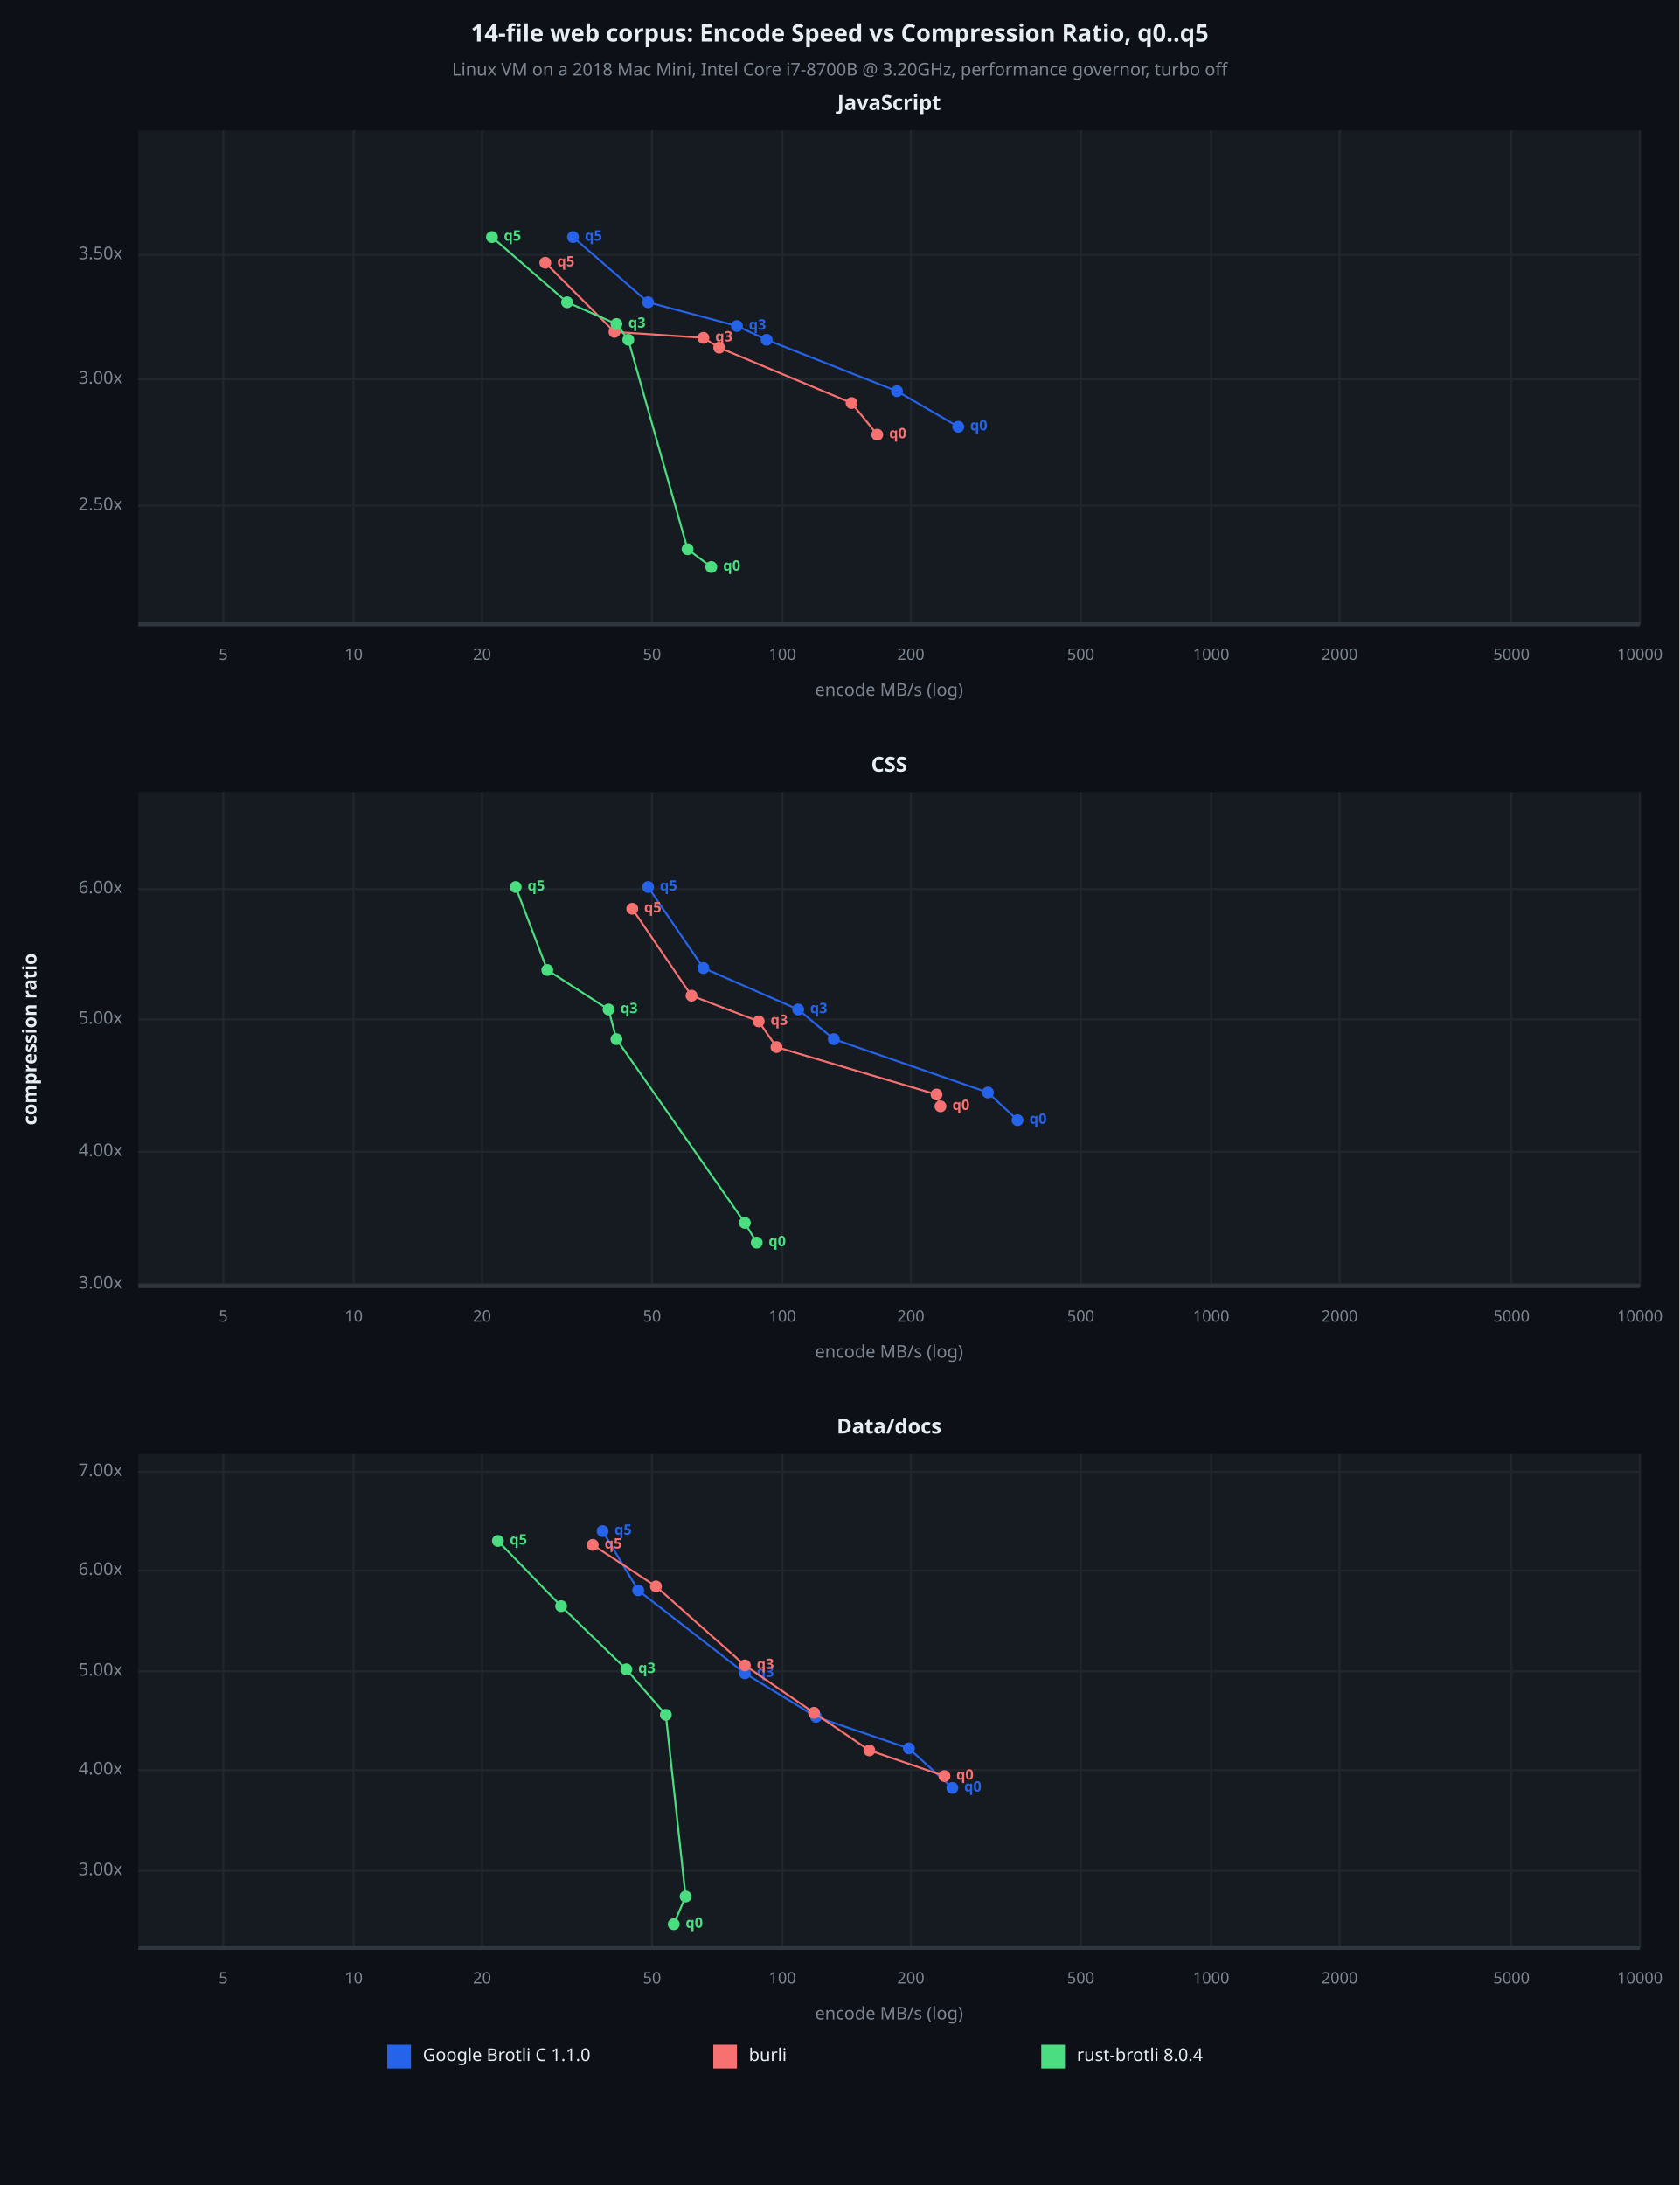
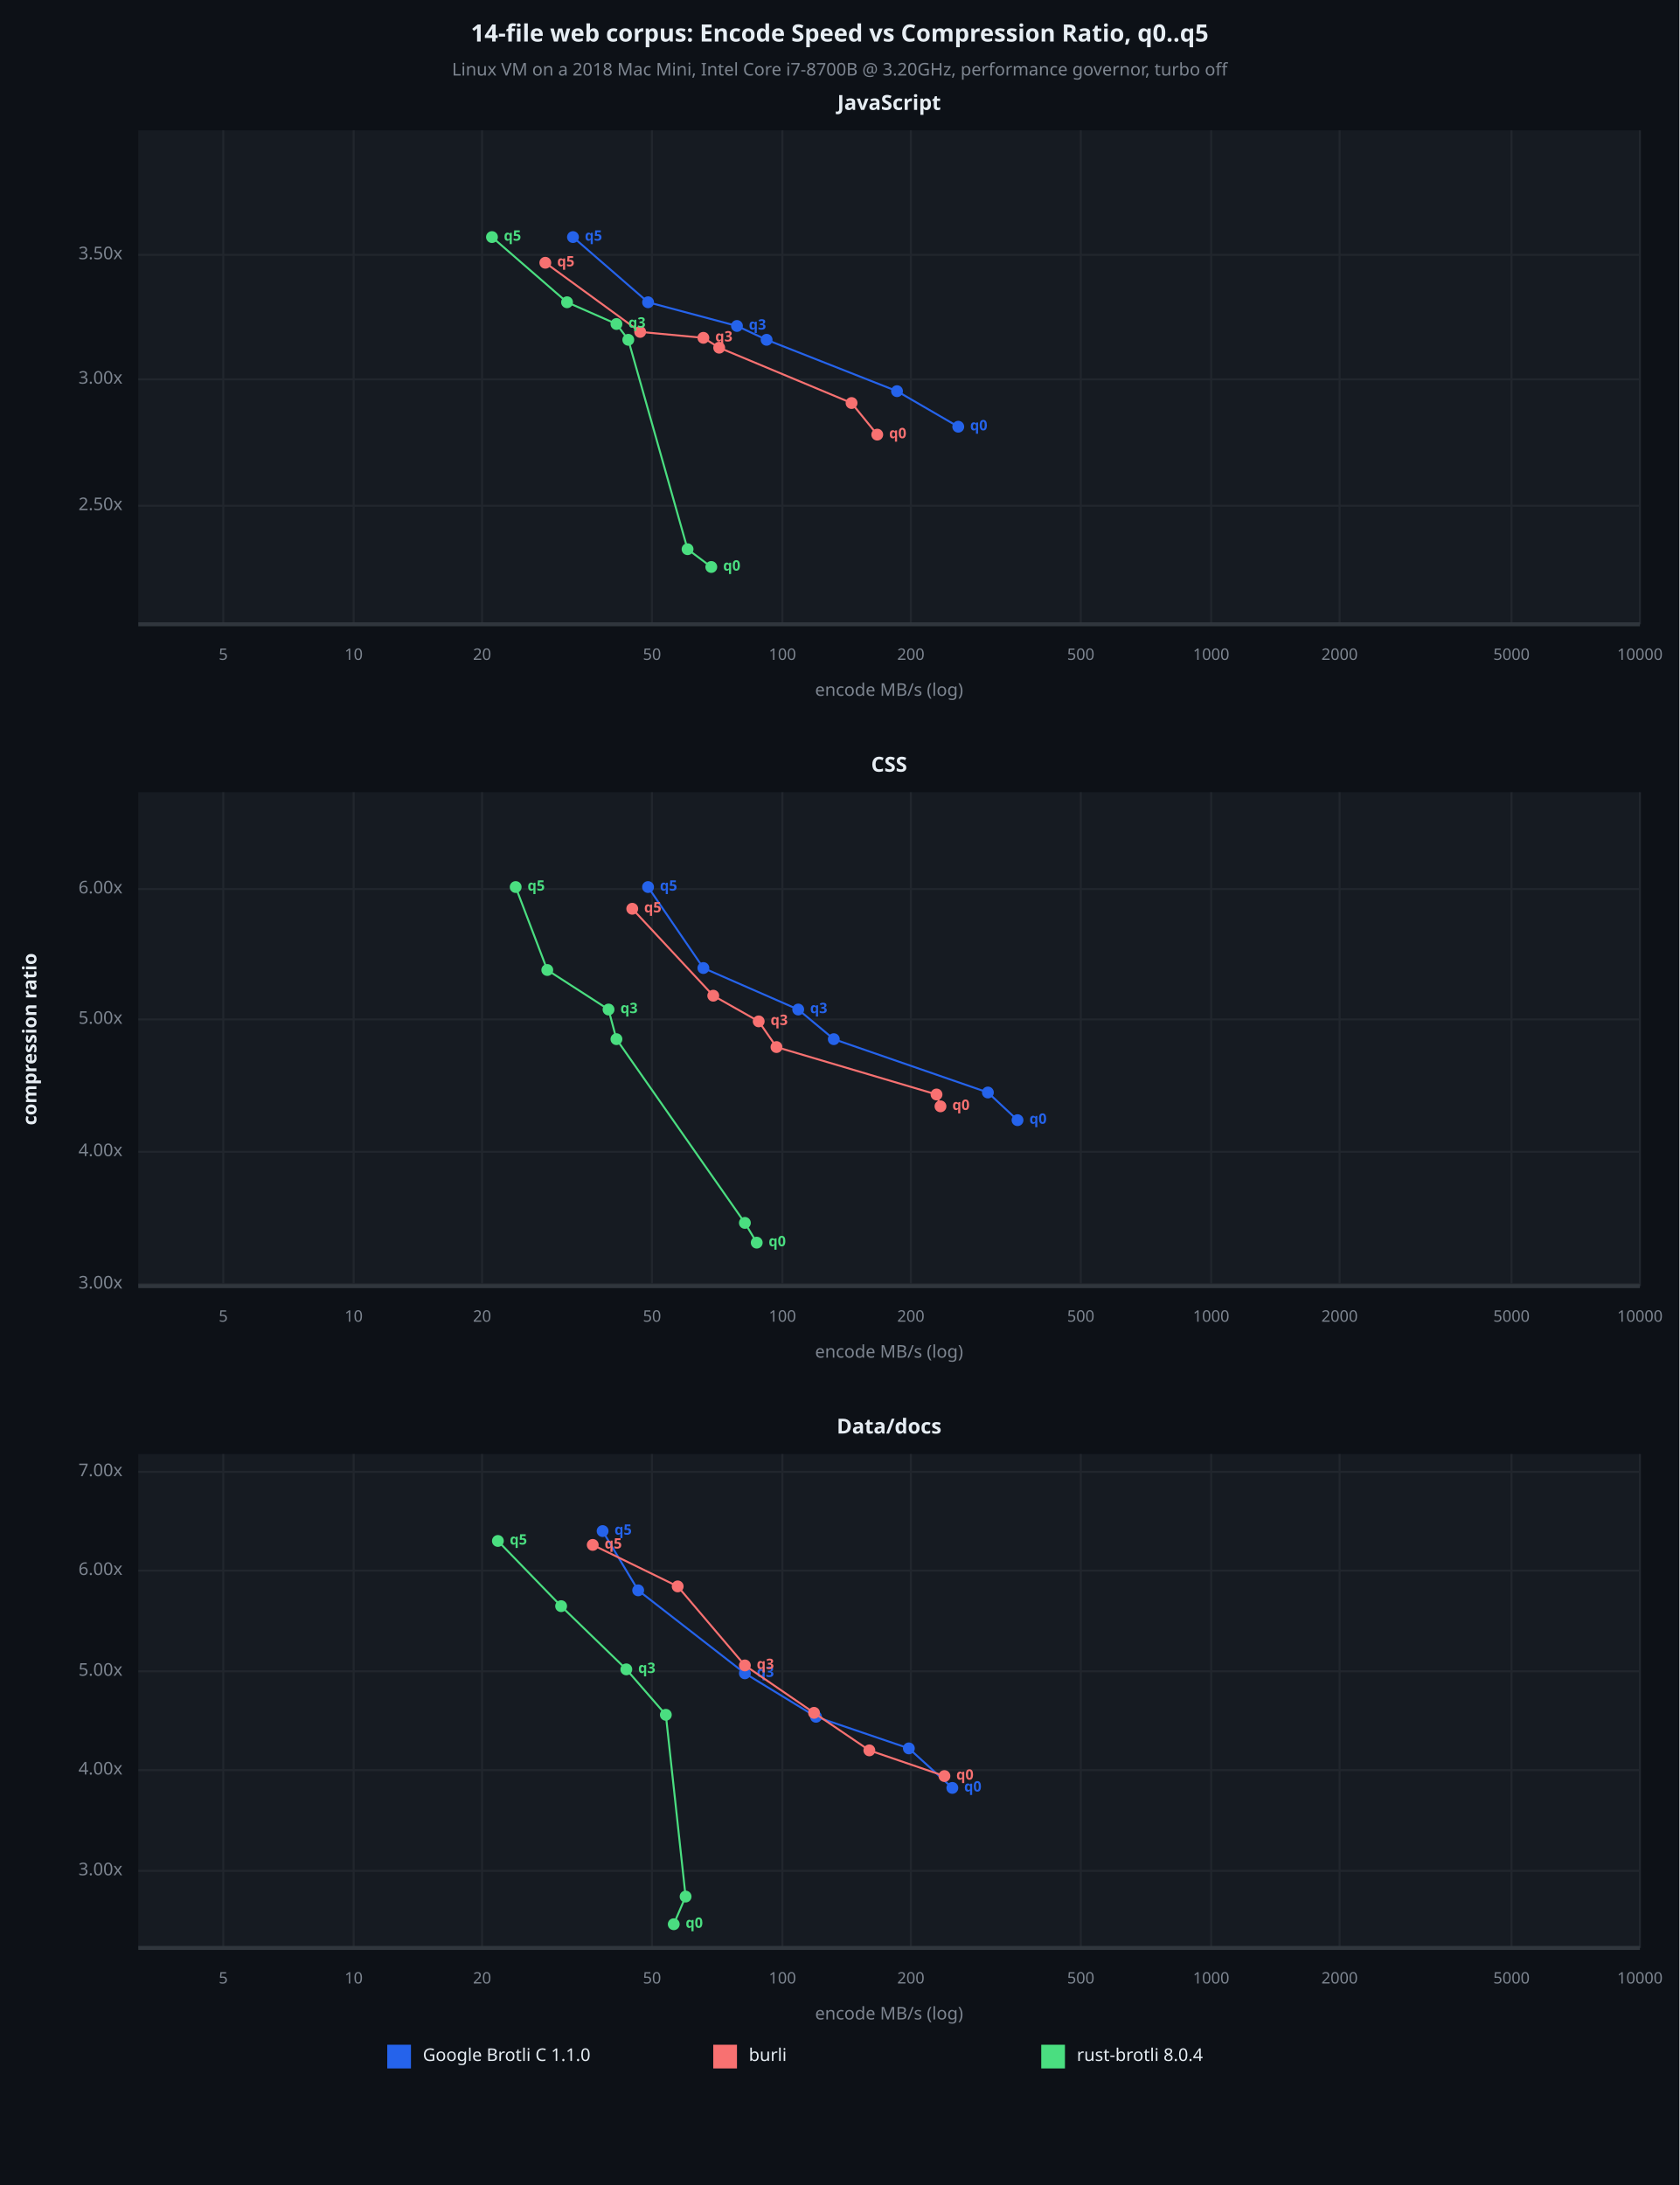
<svg xmlns="http://www.w3.org/2000/svg" viewBox="0 0 850 1106" font-family="system-ui, -apple-system, sans-serif">
  <rect x="0" y="0" width="850" height="1106" opacity="1" fill="#0D1117" stroke="none" />
  <text x="425" y="18" dy="0.5ex" text-anchor="middle" font-family="sans-serif" font-size="12.097" opacity="1" fill="#E6EDF3" font-weight="bold">
14-file web corpus: Encode Speed vs Compression Ratio, q0..q5
</text>
  <text x="425" y="36" dy="0.5ex" text-anchor="middle" font-family="sans-serif" font-size="8.871" opacity="1" fill="#7D8590">
Linux VM on a 2018 Mac Mini, Intel Core i7-8700B @ 3.20GHz, performance governor, turbo off
</text>
  <rect x="70" y="66" width="760" height="250" opacity="1" fill="#161B22" stroke="none" />
  <text x="450" y="53" dy="0.5ex" text-anchor="middle" font-family="sans-serif" font-size="10.484" opacity="1" fill="#E6EDF3" font-weight="bold">
JavaScript
</text>
  <polyline fill="none" opacity="1" stroke="#21262D" stroke-width="1" points="113,66 113,316 " />
  <text x="113" y="332" dy="0.5ex" text-anchor="middle" font-family="sans-serif" font-size="8.065" opacity="1" fill="#7D8590">
5
</text>
  <polyline fill="none" opacity="1" stroke="#21262D" stroke-width="1" points="179,66 179,316 " />
  <text x="179" y="332" dy="0.5ex" text-anchor="middle" font-family="sans-serif" font-size="8.065" opacity="1" fill="#7D8590">
10
</text>
  <polyline fill="none" opacity="1" stroke="#21262D" stroke-width="1" points="244,66 244,316 " />
  <text x="244" y="332" dy="0.5ex" text-anchor="middle" font-family="sans-serif" font-size="8.065" opacity="1" fill="#7D8590">
20
</text>
  <polyline fill="none" opacity="1" stroke="#21262D" stroke-width="1" points="330,66 330,316 " />
  <text x="330" y="332" dy="0.5ex" text-anchor="middle" font-family="sans-serif" font-size="8.065" opacity="1" fill="#7D8590">
50
</text>
  <polyline fill="none" opacity="1" stroke="#21262D" stroke-width="1" points="396,66 396,316 " />
  <text x="396" y="332" dy="0.5ex" text-anchor="middle" font-family="sans-serif" font-size="8.065" opacity="1" fill="#7D8590">
100
</text>
  <polyline fill="none" opacity="1" stroke="#21262D" stroke-width="1" points="461,66 461,316 " />
  <text x="461" y="332" dy="0.5ex" text-anchor="middle" font-family="sans-serif" font-size="8.065" opacity="1" fill="#7D8590">
200
</text>
  <polyline fill="none" opacity="1" stroke="#21262D" stroke-width="1" points="547,66 547,316 " />
  <text x="547" y="332" dy="0.5ex" text-anchor="middle" font-family="sans-serif" font-size="8.065" opacity="1" fill="#7D8590">
500
</text>
  <polyline fill="none" opacity="1" stroke="#21262D" stroke-width="1" points="613,66 613,316 " />
  <text x="613" y="332" dy="0.5ex" text-anchor="middle" font-family="sans-serif" font-size="8.065" opacity="1" fill="#7D8590">
1000
</text>
  <polyline fill="none" opacity="1" stroke="#21262D" stroke-width="1" points="678,66 678,316 " />
  <text x="678" y="332" dy="0.5ex" text-anchor="middle" font-family="sans-serif" font-size="8.065" opacity="1" fill="#7D8590">
2000
</text>
  <polyline fill="none" opacity="1" stroke="#21262D" stroke-width="1" points="765,66 765,316 " />
  <text x="765" y="332" dy="0.5ex" text-anchor="middle" font-family="sans-serif" font-size="8.065" opacity="1" fill="#7D8590">
5000
</text>
  <polyline fill="none" opacity="1" stroke="#21262D" stroke-width="1" points="830,66 830,316 " />
  <text x="830" y="332" dy="0.5ex" text-anchor="middle" font-family="sans-serif" font-size="8.065" opacity="1" fill="#7D8590">
10000
</text>
  <polyline fill="none" opacity="1" stroke="#21262D" stroke-width="1" points="70,256 830,256 " />
  <text x="62" y="256" dy="0.5ex" text-anchor="end" font-family="sans-serif" font-size="8.871" opacity="1" fill="#7D8590">
2.50x
</text>
  <polyline fill="none" opacity="1" stroke="#21262D" stroke-width="1" points="70,192 830,192 " />
  <text x="62" y="192" dy="0.5ex" text-anchor="end" font-family="sans-serif" font-size="8.871" opacity="1" fill="#7D8590">
3.00x
</text>
  <polyline fill="none" opacity="1" stroke="#21262D" stroke-width="1" points="70,129 830,129 " />
  <text x="62" y="129" dy="0.5ex" text-anchor="end" font-family="sans-serif" font-size="8.871" opacity="1" fill="#7D8590">
3.50x
</text>
  <polyline fill="none" opacity="1" stroke="#30363D" stroke-width="2" points="70,316 830,316 " />
  <polyline fill="none" opacity="1" stroke="#2563EB" stroke-width="1" points="485,216 454,198 388,172 373,165 328,153 290,120 " />
  <circle cx="485" cy="216" r="3" opacity="1" fill="#2563EB" stroke="none" stroke-width="1" />
  <text x="491" y="216" dy="0.5ex" text-anchor="start" font-family="sans-serif" font-size="7.258" opacity="1" fill="#2563EB" font-weight="bold">
q0
</text>
  <circle cx="454" cy="198" r="3" opacity="1" fill="#2563EB" stroke="none" stroke-width="1" />
  <circle cx="388" cy="172" r="3" opacity="1" fill="#2563EB" stroke="none" stroke-width="1" />
  <circle cx="373" cy="165" r="3" opacity="1" fill="#2563EB" stroke="none" stroke-width="1" />
  <text x="379" y="165" dy="0.5ex" text-anchor="start" font-family="sans-serif" font-size="7.258" opacity="1" fill="#2563EB" font-weight="bold">
q3
</text>
  <circle cx="328" cy="153" r="3" opacity="1" fill="#2563EB" stroke="none" stroke-width="1" />
  <circle cx="290" cy="120" r="3" opacity="1" fill="#2563EB" stroke="none" stroke-width="1" />
  <text x="296" y="120" dy="0.5ex" text-anchor="start" font-family="sans-serif" font-size="7.258" opacity="1" fill="#2563EB" font-weight="bold">
q5
</text>
-   <polyline fill="none" opacity="1" stroke="#F87171" stroke-width="1" points="444,220 431,204 364,176 356,171 311,168 276,133 " />
+   <polyline fill="none" opacity="1" stroke="#F87171" stroke-width="1" points="444,220 431,204 364,176 356,171 324,168 276,133 " />
  <circle cx="444" cy="220" r="3" opacity="1" fill="#F87171" stroke="none" stroke-width="1" />
  <text x="450" y="220" dy="0.5ex" text-anchor="start" font-family="sans-serif" font-size="7.258" opacity="1" fill="#F87171" font-weight="bold">
q0
</text>
  <circle cx="431" cy="204" r="3" opacity="1" fill="#F87171" stroke="none" stroke-width="1" />
  <circle cx="364" cy="176" r="3" opacity="1" fill="#F87171" stroke="none" stroke-width="1" />
  <circle cx="356" cy="171" r="3" opacity="1" fill="#F87171" stroke="none" stroke-width="1" />
  <text x="362" y="171" dy="0.5ex" text-anchor="start" font-family="sans-serif" font-size="7.258" opacity="1" fill="#F87171" font-weight="bold">
q3
</text>
-   <circle cx="311" cy="168" r="3" opacity="1" fill="#F87171" stroke="none" stroke-width="1" />
+   <circle cx="324" cy="168" r="3" opacity="1" fill="#F87171" stroke="none" stroke-width="1" />
  <circle cx="276" cy="133" r="3" opacity="1" fill="#F87171" stroke="none" stroke-width="1" />
  <text x="282" y="133" dy="0.5ex" text-anchor="start" font-family="sans-serif" font-size="7.258" opacity="1" fill="#F87171" font-weight="bold">
q5
</text>
  <polyline fill="none" opacity="1" stroke="#4ADE80" stroke-width="1" points="360,287 348,278 318,172 312,164 287,153 249,120 " />
  <circle cx="360" cy="287" r="3" opacity="1" fill="#4ADE80" stroke="none" stroke-width="1" />
  <text x="366" y="287" dy="0.5ex" text-anchor="start" font-family="sans-serif" font-size="7.258" opacity="1" fill="#4ADE80" font-weight="bold">
q0
</text>
  <circle cx="348" cy="278" r="3" opacity="1" fill="#4ADE80" stroke="none" stroke-width="1" />
  <circle cx="318" cy="172" r="3" opacity="1" fill="#4ADE80" stroke="none" stroke-width="1" />
  <circle cx="312" cy="164" r="3" opacity="1" fill="#4ADE80" stroke="none" stroke-width="1" />
  <text x="318" y="164" dy="0.5ex" text-anchor="start" font-family="sans-serif" font-size="7.258" opacity="1" fill="#4ADE80" font-weight="bold">
q3
</text>
  <circle cx="287" cy="153" r="3" opacity="1" fill="#4ADE80" stroke="none" stroke-width="1" />
  <circle cx="249" cy="120" r="3" opacity="1" fill="#4ADE80" stroke="none" stroke-width="1" />
  <text x="255" y="120" dy="0.5ex" text-anchor="start" font-family="sans-serif" font-size="7.258" opacity="1" fill="#4ADE80" font-weight="bold">
q5
</text>
  <text x="450" y="350" dy="0.5ex" text-anchor="middle" font-family="sans-serif" font-size="8.871" opacity="1" fill="#7D8590">
encode MB/s (log)
</text>
  <rect x="70" y="401" width="760" height="250" opacity="1" fill="#161B22" stroke="none" />
  <text x="450" y="388" dy="0.5ex" text-anchor="middle" font-family="sans-serif" font-size="10.484" opacity="1" fill="#E6EDF3" font-weight="bold">
CSS
</text>
  <polyline fill="none" opacity="1" stroke="#21262D" stroke-width="1" points="113,401 113,651 " />
  <text x="113" y="667" dy="0.5ex" text-anchor="middle" font-family="sans-serif" font-size="8.065" opacity="1" fill="#7D8590">
5
</text>
  <polyline fill="none" opacity="1" stroke="#21262D" stroke-width="1" points="179,401 179,651 " />
  <text x="179" y="667" dy="0.5ex" text-anchor="middle" font-family="sans-serif" font-size="8.065" opacity="1" fill="#7D8590">
10
</text>
  <polyline fill="none" opacity="1" stroke="#21262D" stroke-width="1" points="244,401 244,651 " />
  <text x="244" y="667" dy="0.5ex" text-anchor="middle" font-family="sans-serif" font-size="8.065" opacity="1" fill="#7D8590">
20
</text>
  <polyline fill="none" opacity="1" stroke="#21262D" stroke-width="1" points="330,401 330,651 " />
  <text x="330" y="667" dy="0.5ex" text-anchor="middle" font-family="sans-serif" font-size="8.065" opacity="1" fill="#7D8590">
50
</text>
  <polyline fill="none" opacity="1" stroke="#21262D" stroke-width="1" points="396,401 396,651 " />
  <text x="396" y="667" dy="0.5ex" text-anchor="middle" font-family="sans-serif" font-size="8.065" opacity="1" fill="#7D8590">
100
</text>
  <polyline fill="none" opacity="1" stroke="#21262D" stroke-width="1" points="461,401 461,651 " />
  <text x="461" y="667" dy="0.5ex" text-anchor="middle" font-family="sans-serif" font-size="8.065" opacity="1" fill="#7D8590">
200
</text>
  <polyline fill="none" opacity="1" stroke="#21262D" stroke-width="1" points="547,401 547,651 " />
  <text x="547" y="667" dy="0.5ex" text-anchor="middle" font-family="sans-serif" font-size="8.065" opacity="1" fill="#7D8590">
500
</text>
  <polyline fill="none" opacity="1" stroke="#21262D" stroke-width="1" points="613,401 613,651 " />
  <text x="613" y="667" dy="0.5ex" text-anchor="middle" font-family="sans-serif" font-size="8.065" opacity="1" fill="#7D8590">
1000
</text>
  <polyline fill="none" opacity="1" stroke="#21262D" stroke-width="1" points="678,401 678,651 " />
  <text x="678" y="667" dy="0.5ex" text-anchor="middle" font-family="sans-serif" font-size="8.065" opacity="1" fill="#7D8590">
2000
</text>
  <polyline fill="none" opacity="1" stroke="#21262D" stroke-width="1" points="765,401 765,651 " />
  <text x="765" y="667" dy="0.5ex" text-anchor="middle" font-family="sans-serif" font-size="8.065" opacity="1" fill="#7D8590">
5000
</text>
  <polyline fill="none" opacity="1" stroke="#21262D" stroke-width="1" points="830,401 830,651 " />
  <text x="830" y="667" dy="0.5ex" text-anchor="middle" font-family="sans-serif" font-size="8.065" opacity="1" fill="#7D8590">
10000
</text>
  <polyline fill="none" opacity="1" stroke="#21262D" stroke-width="1" points="70,650 830,650 " />
  <text x="62" y="650" dy="0.5ex" text-anchor="end" font-family="sans-serif" font-size="8.871" opacity="1" fill="#7D8590">
3.00x
</text>
  <polyline fill="none" opacity="1" stroke="#21262D" stroke-width="1" points="70,583 830,583 " />
  <text x="62" y="583" dy="0.5ex" text-anchor="end" font-family="sans-serif" font-size="8.871" opacity="1" fill="#7D8590">
4.00x
</text>
  <polyline fill="none" opacity="1" stroke="#21262D" stroke-width="1" points="70,516 830,516 " />
  <text x="62" y="516" dy="0.5ex" text-anchor="end" font-family="sans-serif" font-size="8.871" opacity="1" fill="#7D8590">
5.00x
</text>
  <polyline fill="none" opacity="1" stroke="#21262D" stroke-width="1" points="70,450 830,450 " />
  <text x="62" y="450" dy="0.5ex" text-anchor="end" font-family="sans-serif" font-size="8.871" opacity="1" fill="#7D8590">
6.00x
</text>
  <polyline fill="none" opacity="1" stroke="#30363D" stroke-width="2" points="70,651 830,651 " />
  <polyline fill="none" opacity="1" stroke="#2563EB" stroke-width="1" points="515,567 500,553 422,526 404,511 356,490 328,449 " />
  <circle cx="515" cy="567" r="3" opacity="1" fill="#2563EB" stroke="none" stroke-width="1" />
  <text x="521" y="567" dy="0.5ex" text-anchor="start" font-family="sans-serif" font-size="7.258" opacity="1" fill="#2563EB" font-weight="bold">
q0
</text>
  <circle cx="500" cy="553" r="3" opacity="1" fill="#2563EB" stroke="none" stroke-width="1" />
  <circle cx="422" cy="526" r="3" opacity="1" fill="#2563EB" stroke="none" stroke-width="1" />
  <circle cx="404" cy="511" r="3" opacity="1" fill="#2563EB" stroke="none" stroke-width="1" />
  <text x="410" y="511" dy="0.5ex" text-anchor="start" font-family="sans-serif" font-size="7.258" opacity="1" fill="#2563EB" font-weight="bold">
q3
</text>
  <circle cx="356" cy="490" r="3" opacity="1" fill="#2563EB" stroke="none" stroke-width="1" />
  <circle cx="328" cy="449" r="3" opacity="1" fill="#2563EB" stroke="none" stroke-width="1" />
  <text x="334" y="449" dy="0.5ex" text-anchor="start" font-family="sans-serif" font-size="7.258" opacity="1" fill="#2563EB" font-weight="bold">
q5
</text>
-   <polyline fill="none" opacity="1" stroke="#F87171" stroke-width="1" points="476,560 474,554 393,530 384,517 350,504 320,460 " />
+   <polyline fill="none" opacity="1" stroke="#F87171" stroke-width="1" points="476,560 474,554 393,530 384,517 361,504 320,460 " />
  <circle cx="476" cy="560" r="3" opacity="1" fill="#F87171" stroke="none" stroke-width="1" />
  <text x="482" y="560" dy="0.5ex" text-anchor="start" font-family="sans-serif" font-size="7.258" opacity="1" fill="#F87171" font-weight="bold">
q0
</text>
  <circle cx="474" cy="554" r="3" opacity="1" fill="#F87171" stroke="none" stroke-width="1" />
  <circle cx="393" cy="530" r="3" opacity="1" fill="#F87171" stroke="none" stroke-width="1" />
  <circle cx="384" cy="517" r="3" opacity="1" fill="#F87171" stroke="none" stroke-width="1" />
  <text x="390" y="517" dy="0.5ex" text-anchor="start" font-family="sans-serif" font-size="7.258" opacity="1" fill="#F87171" font-weight="bold">
q3
</text>
-   <circle cx="350" cy="504" r="3" opacity="1" fill="#F87171" stroke="none" stroke-width="1" />
+   <circle cx="361" cy="504" r="3" opacity="1" fill="#F87171" stroke="none" stroke-width="1" />
  <circle cx="320" cy="460" r="3" opacity="1" fill="#F87171" stroke="none" stroke-width="1" />
  <text x="326" y="460" dy="0.5ex" text-anchor="start" font-family="sans-serif" font-size="7.258" opacity="1" fill="#F87171" font-weight="bold">
q5
</text>
  <polyline fill="none" opacity="1" stroke="#4ADE80" stroke-width="1" points="383,629 377,619 312,526 308,511 277,491 261,449 " />
  <circle cx="383" cy="629" r="3" opacity="1" fill="#4ADE80" stroke="none" stroke-width="1" />
  <text x="389" y="629" dy="0.5ex" text-anchor="start" font-family="sans-serif" font-size="7.258" opacity="1" fill="#4ADE80" font-weight="bold">
q0
</text>
  <circle cx="377" cy="619" r="3" opacity="1" fill="#4ADE80" stroke="none" stroke-width="1" />
  <circle cx="312" cy="526" r="3" opacity="1" fill="#4ADE80" stroke="none" stroke-width="1" />
  <circle cx="308" cy="511" r="3" opacity="1" fill="#4ADE80" stroke="none" stroke-width="1" />
  <text x="314" y="511" dy="0.5ex" text-anchor="start" font-family="sans-serif" font-size="7.258" opacity="1" fill="#4ADE80" font-weight="bold">
q3
</text>
  <circle cx="277" cy="491" r="3" opacity="1" fill="#4ADE80" stroke="none" stroke-width="1" />
  <circle cx="261" cy="449" r="3" opacity="1" fill="#4ADE80" stroke="none" stroke-width="1" />
  <text x="267" y="449" dy="0.5ex" text-anchor="start" font-family="sans-serif" font-size="7.258" opacity="1" fill="#4ADE80" font-weight="bold">
q5
</text>
  <text x="450" y="685" dy="0.5ex" text-anchor="middle" font-family="sans-serif" font-size="8.871" opacity="1" fill="#7D8590">
encode MB/s (log)
</text>
  <rect x="70" y="736" width="760" height="250" opacity="1" fill="#161B22" stroke="none" />
  <text x="450" y="723" dy="0.5ex" text-anchor="middle" font-family="sans-serif" font-size="10.484" opacity="1" fill="#E6EDF3" font-weight="bold">
Data/docs
</text>
  <polyline fill="none" opacity="1" stroke="#21262D" stroke-width="1" points="113,736 113,986 " />
  <text x="113" y="1002" dy="0.5ex" text-anchor="middle" font-family="sans-serif" font-size="8.065" opacity="1" fill="#7D8590">
5
</text>
  <polyline fill="none" opacity="1" stroke="#21262D" stroke-width="1" points="179,736 179,986 " />
  <text x="179" y="1002" dy="0.5ex" text-anchor="middle" font-family="sans-serif" font-size="8.065" opacity="1" fill="#7D8590">
10
</text>
  <polyline fill="none" opacity="1" stroke="#21262D" stroke-width="1" points="244,736 244,986 " />
  <text x="244" y="1002" dy="0.5ex" text-anchor="middle" font-family="sans-serif" font-size="8.065" opacity="1" fill="#7D8590">
20
</text>
  <polyline fill="none" opacity="1" stroke="#21262D" stroke-width="1" points="330,736 330,986 " />
  <text x="330" y="1002" dy="0.5ex" text-anchor="middle" font-family="sans-serif" font-size="8.065" opacity="1" fill="#7D8590">
50
</text>
  <polyline fill="none" opacity="1" stroke="#21262D" stroke-width="1" points="396,736 396,986 " />
  <text x="396" y="1002" dy="0.5ex" text-anchor="middle" font-family="sans-serif" font-size="8.065" opacity="1" fill="#7D8590">
100
</text>
  <polyline fill="none" opacity="1" stroke="#21262D" stroke-width="1" points="461,736 461,986 " />
  <text x="461" y="1002" dy="0.5ex" text-anchor="middle" font-family="sans-serif" font-size="8.065" opacity="1" fill="#7D8590">
200
</text>
  <polyline fill="none" opacity="1" stroke="#21262D" stroke-width="1" points="547,736 547,986 " />
  <text x="547" y="1002" dy="0.5ex" text-anchor="middle" font-family="sans-serif" font-size="8.065" opacity="1" fill="#7D8590">
500
</text>
  <polyline fill="none" opacity="1" stroke="#21262D" stroke-width="1" points="613,736 613,986 " />
  <text x="613" y="1002" dy="0.5ex" text-anchor="middle" font-family="sans-serif" font-size="8.065" opacity="1" fill="#7D8590">
1000
</text>
  <polyline fill="none" opacity="1" stroke="#21262D" stroke-width="1" points="678,736 678,986 " />
  <text x="678" y="1002" dy="0.5ex" text-anchor="middle" font-family="sans-serif" font-size="8.065" opacity="1" fill="#7D8590">
2000
</text>
  <polyline fill="none" opacity="1" stroke="#21262D" stroke-width="1" points="765,736 765,986 " />
  <text x="765" y="1002" dy="0.5ex" text-anchor="middle" font-family="sans-serif" font-size="8.065" opacity="1" fill="#7D8590">
5000
</text>
  <polyline fill="none" opacity="1" stroke="#21262D" stroke-width="1" points="830,736 830,986 " />
  <text x="830" y="1002" dy="0.5ex" text-anchor="middle" font-family="sans-serif" font-size="8.065" opacity="1" fill="#7D8590">
10000
</text>
  <polyline fill="none" opacity="1" stroke="#21262D" stroke-width="1" points="70,947 830,947 " />
  <text x="62" y="947" dy="0.5ex" text-anchor="end" font-family="sans-serif" font-size="8.871" opacity="1" fill="#7D8590">
3.00x
</text>
  <polyline fill="none" opacity="1" stroke="#21262D" stroke-width="1" points="70,896 830,896 " />
  <text x="62" y="896" dy="0.5ex" text-anchor="end" font-family="sans-serif" font-size="8.871" opacity="1" fill="#7D8590">
4.00x
</text>
  <polyline fill="none" opacity="1" stroke="#21262D" stroke-width="1" points="70,846 830,846 " />
  <text x="62" y="846" dy="0.5ex" text-anchor="end" font-family="sans-serif" font-size="8.871" opacity="1" fill="#7D8590">
5.00x
</text>
  <polyline fill="none" opacity="1" stroke="#21262D" stroke-width="1" points="70,795 830,795 " />
  <text x="62" y="795" dy="0.5ex" text-anchor="end" font-family="sans-serif" font-size="8.871" opacity="1" fill="#7D8590">
6.00x
</text>
  <polyline fill="none" opacity="1" stroke="#21262D" stroke-width="1" points="70,745 830,745 " />
  <text x="62" y="745" dy="0.5ex" text-anchor="end" font-family="sans-serif" font-size="8.871" opacity="1" fill="#7D8590">
7.00x
</text>
  <polyline fill="none" opacity="1" stroke="#30363D" stroke-width="2" points="70,986 830,986 " />
  <polyline fill="none" opacity="1" stroke="#2563EB" stroke-width="1" points="482,905 460,885 413,869 377,847 323,805 305,775 " />
  <circle cx="482" cy="905" r="3" opacity="1" fill="#2563EB" stroke="none" stroke-width="1" />
  <text x="488" y="905" dy="0.5ex" text-anchor="start" font-family="sans-serif" font-size="7.258" opacity="1" fill="#2563EB" font-weight="bold">
q0
</text>
  <circle cx="460" cy="885" r="3" opacity="1" fill="#2563EB" stroke="none" stroke-width="1" />
  <circle cx="413" cy="869" r="3" opacity="1" fill="#2563EB" stroke="none" stroke-width="1" />
  <circle cx="377" cy="847" r="3" opacity="1" fill="#2563EB" stroke="none" stroke-width="1" />
  <text x="383" y="847" dy="0.5ex" text-anchor="start" font-family="sans-serif" font-size="7.258" opacity="1" fill="#2563EB" font-weight="bold">
q3
</text>
  <circle cx="323" cy="805" r="3" opacity="1" fill="#2563EB" stroke="none" stroke-width="1" />
  <circle cx="305" cy="775" r="3" opacity="1" fill="#2563EB" stroke="none" stroke-width="1" />
  <text x="311" y="775" dy="0.5ex" text-anchor="start" font-family="sans-serif" font-size="7.258" opacity="1" fill="#2563EB" font-weight="bold">
q5
</text>
-   <polyline fill="none" opacity="1" stroke="#F87171" stroke-width="1" points="478,899 440,886 412,867 377,843 332,803 300,782 " />
+   <polyline fill="none" opacity="1" stroke="#F87171" stroke-width="1" points="478,899 440,886 412,867 377,843 343,803 300,782 " />
  <circle cx="478" cy="899" r="3" opacity="1" fill="#F87171" stroke="none" stroke-width="1" />
  <text x="484" y="899" dy="0.5ex" text-anchor="start" font-family="sans-serif" font-size="7.258" opacity="1" fill="#F87171" font-weight="bold">
q0
</text>
  <circle cx="440" cy="886" r="3" opacity="1" fill="#F87171" stroke="none" stroke-width="1" />
  <circle cx="412" cy="867" r="3" opacity="1" fill="#F87171" stroke="none" stroke-width="1" />
  <circle cx="377" cy="843" r="3" opacity="1" fill="#F87171" stroke="none" stroke-width="1" />
  <text x="383" y="843" dy="0.5ex" text-anchor="start" font-family="sans-serif" font-size="7.258" opacity="1" fill="#F87171" font-weight="bold">
q3
</text>
-   <circle cx="332" cy="803" r="3" opacity="1" fill="#F87171" stroke="none" stroke-width="1" />
+   <circle cx="343" cy="803" r="3" opacity="1" fill="#F87171" stroke="none" stroke-width="1" />
  <circle cx="300" cy="782" r="3" opacity="1" fill="#F87171" stroke="none" stroke-width="1" />
  <text x="306" y="782" dy="0.5ex" text-anchor="start" font-family="sans-serif" font-size="7.258" opacity="1" fill="#F87171" font-weight="bold">
q5
</text>
  <polyline fill="none" opacity="1" stroke="#4ADE80" stroke-width="1" points="341,974 347,960 337,868 317,845 284,813 252,780 " />
  <circle cx="341" cy="974" r="3" opacity="1" fill="#4ADE80" stroke="none" stroke-width="1" />
  <text x="347" y="974" dy="0.5ex" text-anchor="start" font-family="sans-serif" font-size="7.258" opacity="1" fill="#4ADE80" font-weight="bold">
q0
</text>
  <circle cx="347" cy="960" r="3" opacity="1" fill="#4ADE80" stroke="none" stroke-width="1" />
  <circle cx="337" cy="868" r="3" opacity="1" fill="#4ADE80" stroke="none" stroke-width="1" />
  <circle cx="317" cy="845" r="3" opacity="1" fill="#4ADE80" stroke="none" stroke-width="1" />
  <text x="323" y="845" dy="0.5ex" text-anchor="start" font-family="sans-serif" font-size="7.258" opacity="1" fill="#4ADE80" font-weight="bold">
q3
</text>
  <circle cx="284" cy="813" r="3" opacity="1" fill="#4ADE80" stroke="none" stroke-width="1" />
  <circle cx="252" cy="780" r="3" opacity="1" fill="#4ADE80" stroke="none" stroke-width="1" />
  <text x="258" y="780" dy="0.5ex" text-anchor="start" font-family="sans-serif" font-size="7.258" opacity="1" fill="#4ADE80" font-weight="bold">
q5
</text>
  <text x="450" y="1020" dy="0.5ex" text-anchor="middle" font-family="sans-serif" font-size="8.871" opacity="1" fill="#7D8590">
encode MB/s (log)
</text>
  <text x="16" y="526" dy="0.5ex" text-anchor="middle" font-family="sans-serif" font-size="9.677" opacity="1" fill="#E6EDF3" font-weight="bold" transform="rotate(270, 16, 526)">
compression ratio
</text>
  <rect x="196" y="1035" width="12" height="12" opacity="1" fill="#2563EB" stroke="none" />
  <text x="214" y="1041" dy="0.5ex" text-anchor="start" font-family="sans-serif" font-size="8.871" opacity="1" fill="#E6EDF3">
Google Brotli C 1.1.0
</text>
  <rect x="361" y="1035" width="12" height="12" opacity="1" fill="#F87171" stroke="none" />
  <text x="379" y="1041" dy="0.5ex" text-anchor="start" font-family="sans-serif" font-size="8.871" opacity="1" fill="#E6EDF3">
burli
</text>
  <rect x="527" y="1035" width="12" height="12" opacity="1" fill="#4ADE80" stroke="none" />
  <text x="545" y="1041" dy="0.5ex" text-anchor="start" font-family="sans-serif" font-size="8.871" opacity="1" fill="#E6EDF3">
rust-brotli 8.0.4
</text>
</svg>
